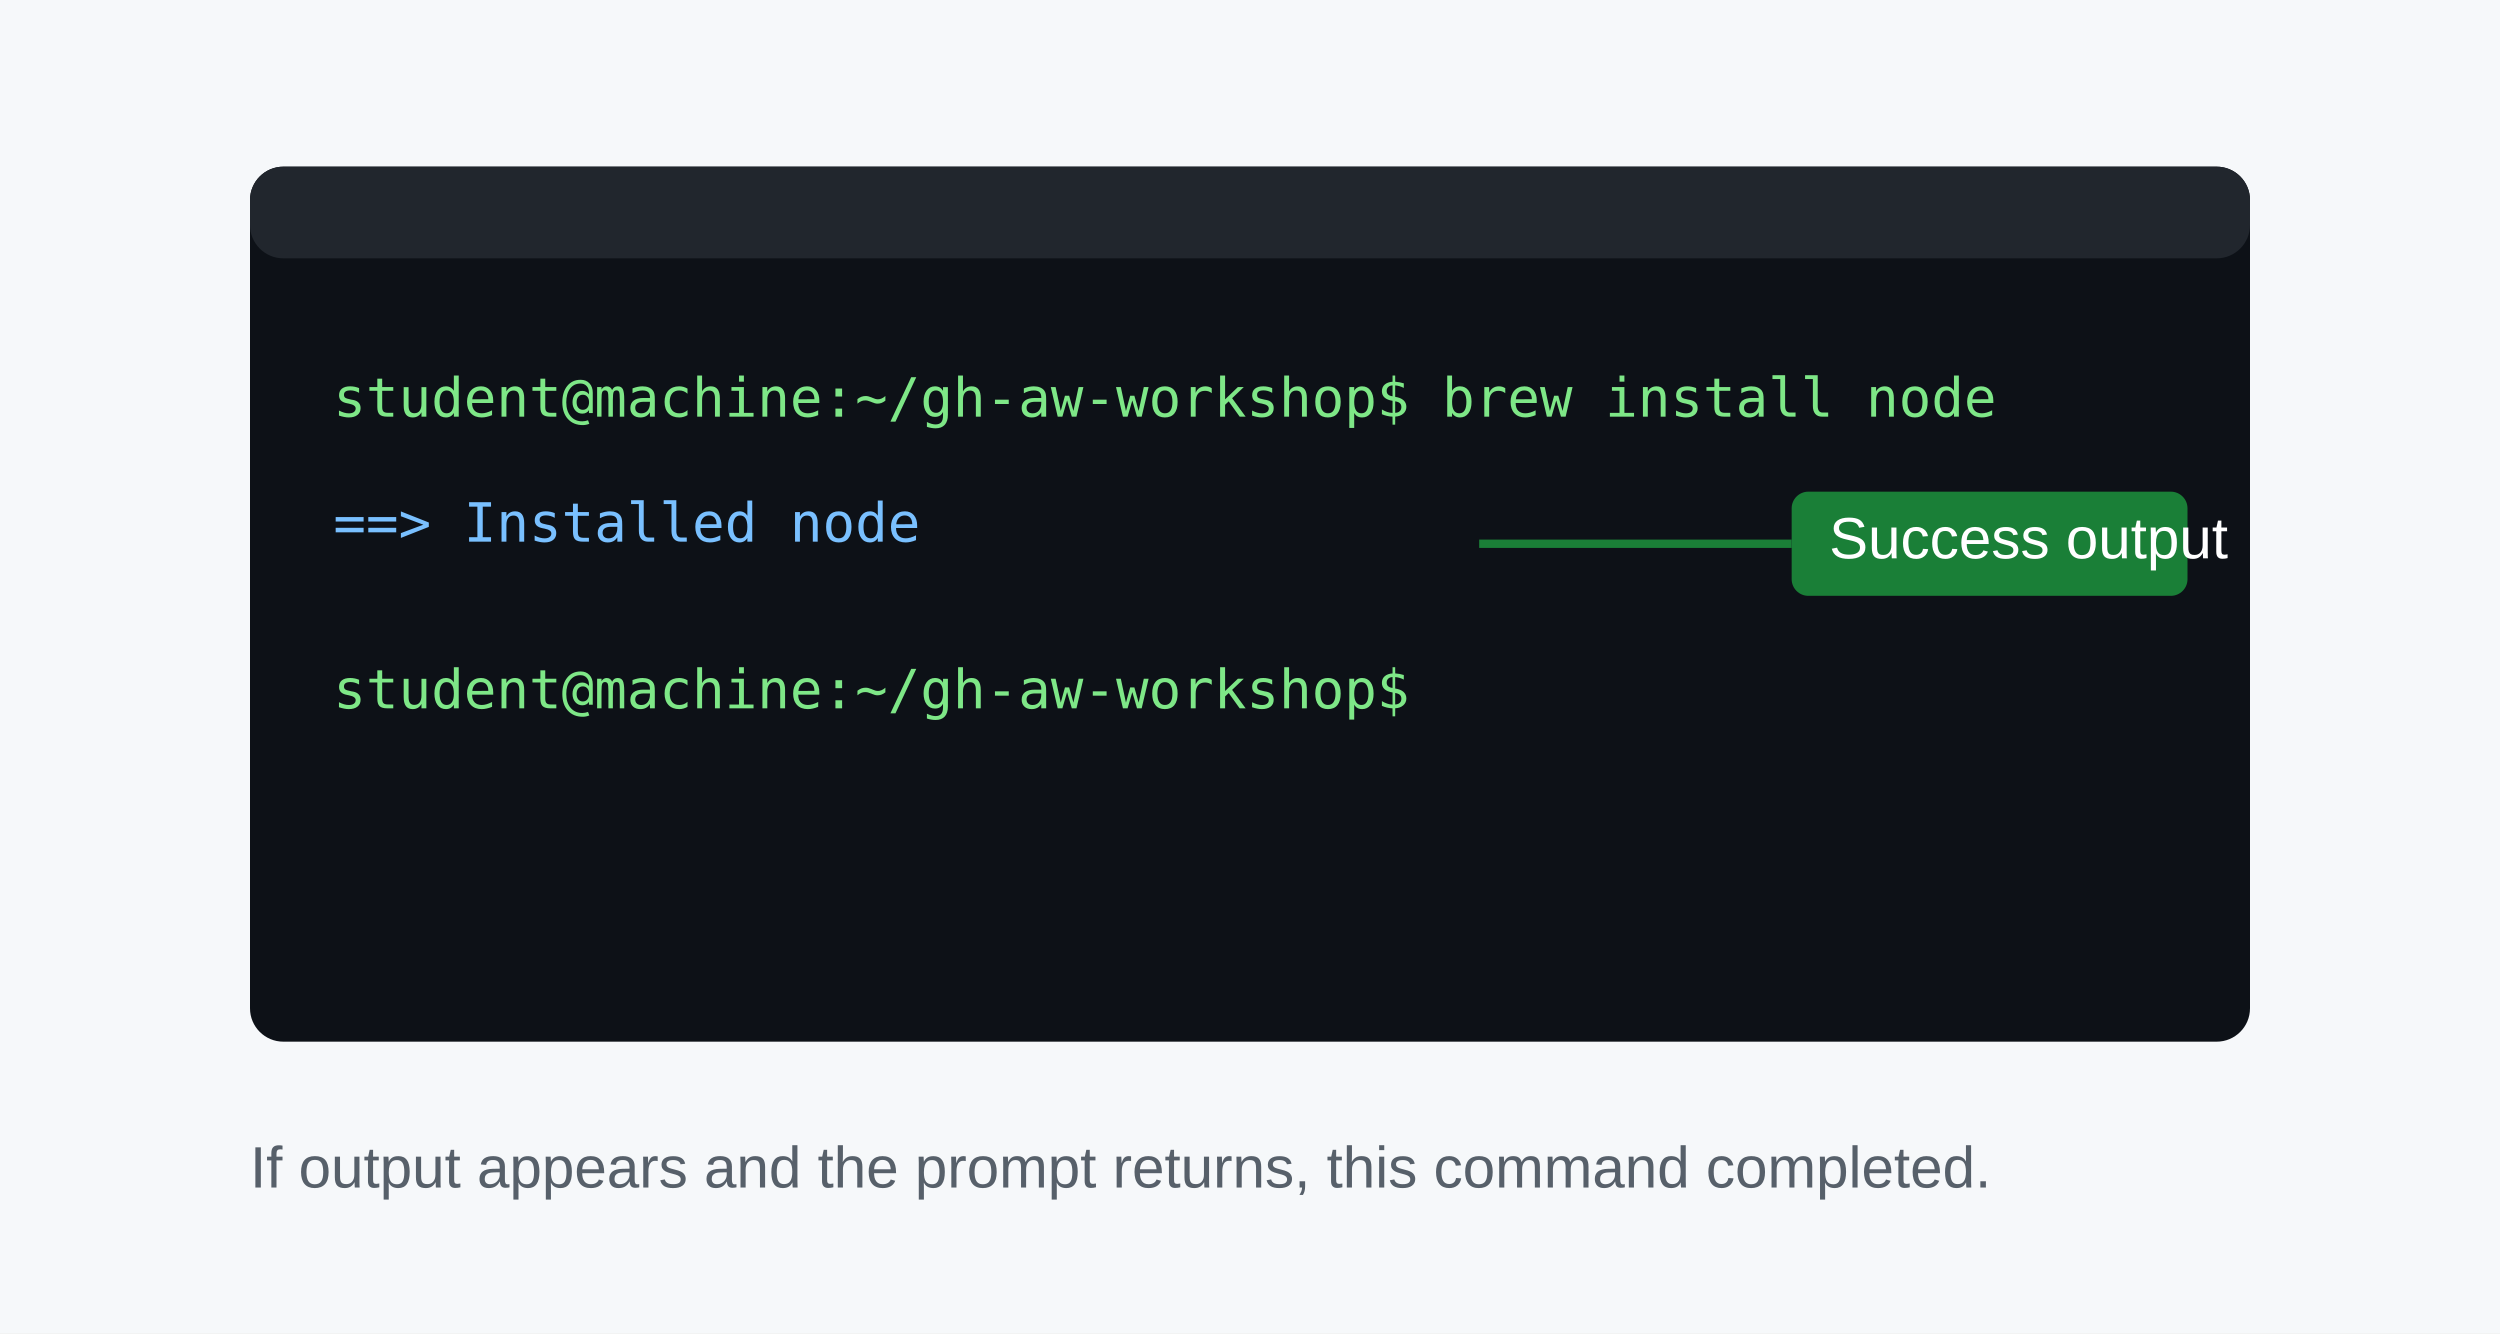
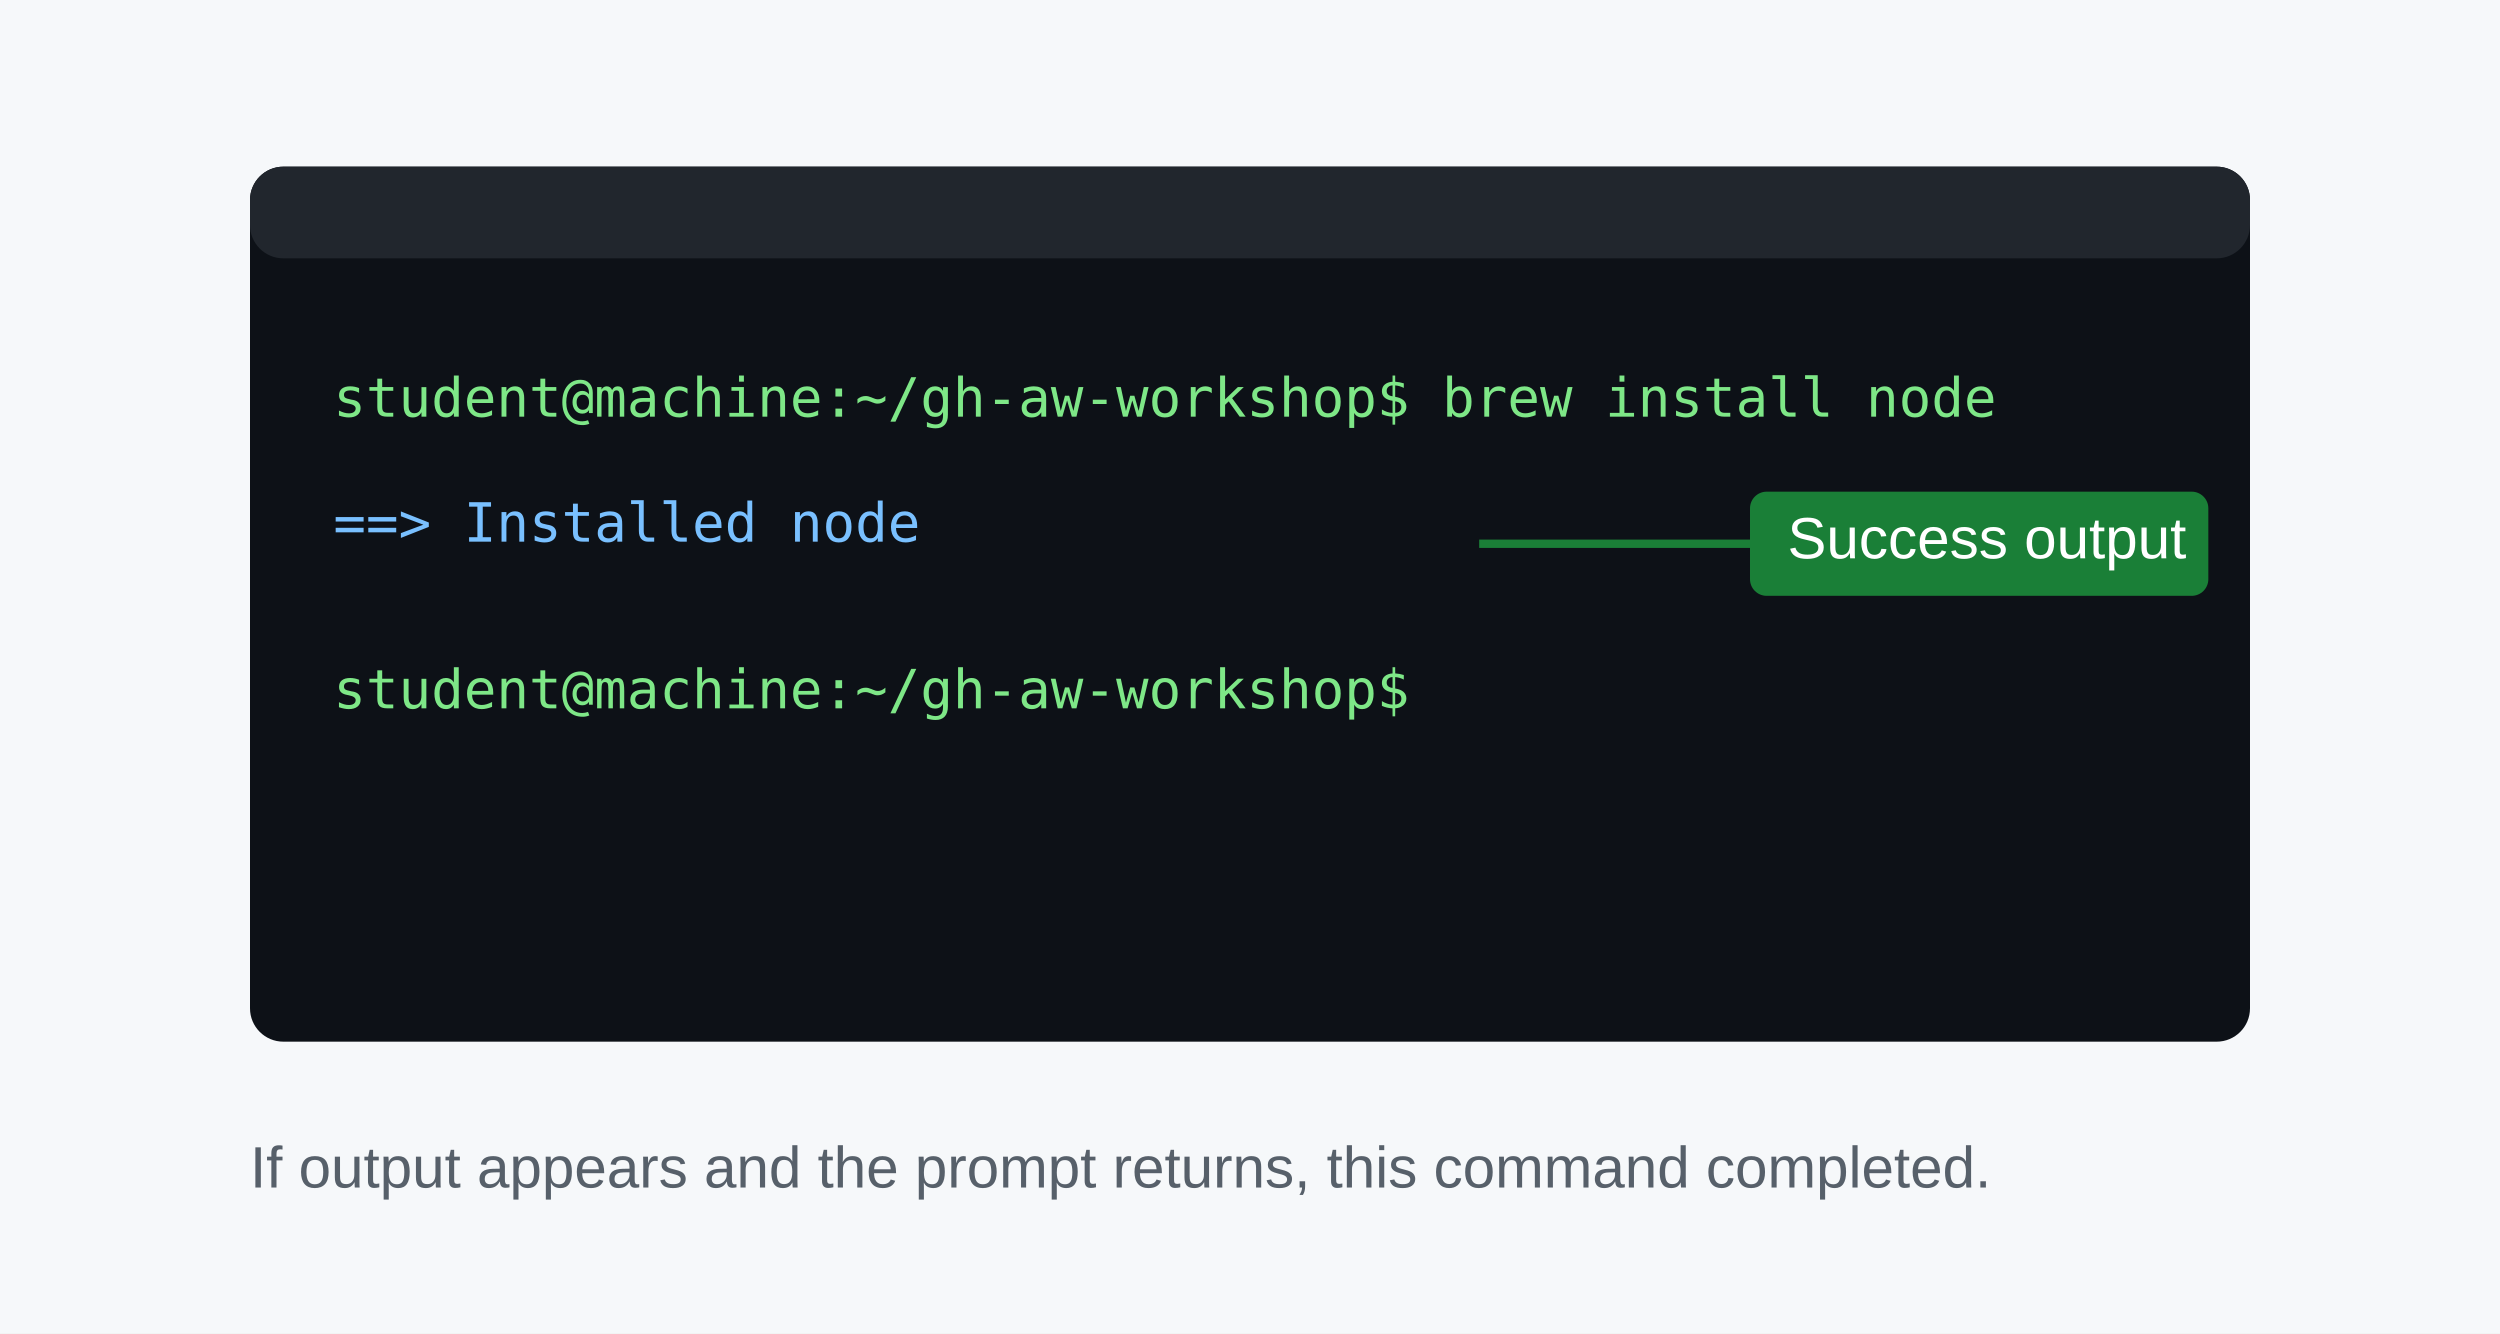
<svg xmlns="http://www.w3.org/2000/svg" width="1200" height="640" viewBox="0 0 1200 640" role="img" aria-label="Terminal success example for brew install node">
  <rect width="1200" height="640" fill="#f6f8fa" />
  <rect x="120" y="80" width="960" height="420" rx="16" fill="#0d1117" />
  <rect x="120" y="80" width="960" height="44" rx="16" fill="#21262d" />
  <text x="160" y="200" fill="#7ee787" font-family="monospace" font-size="26">student@machine:~/gh-aw-workshop$ brew install node</text>
  <text x="160" y="260" fill="#79c0ff" font-family="monospace" font-size="26">==&gt; Installed node</text>
  <text x="160" y="340" fill="#7ee787" font-family="monospace" font-size="26">student@machine:~/gh-aw-workshop$</text>
-   <rect x="860" y="236" width="190" height="50" rx="8" fill="#1a7f37" />
-   <text x="878" y="268" fill="#ffffff" font-family="Arial, sans-serif" font-size="28">Success output</text>
-   <line x1="860" y1="261" x2="710" y2="261" stroke="#1a7f37" stroke-width="4" />
+   <rect x="840" y="236" width="220" height="50" rx="8" fill="#1a7f37" />
+   <text x="858" y="268" fill="#ffffff" font-family="Arial, sans-serif" font-size="28">Success output</text>
+   <line x1="840" y1="261" x2="710" y2="261" stroke="#1a7f37" stroke-width="4" />
  <text x="120" y="570" fill="#57606a" font-family="Arial, sans-serif" font-size="28">If output appears and the prompt returns, this command completed.</text>
</svg>
